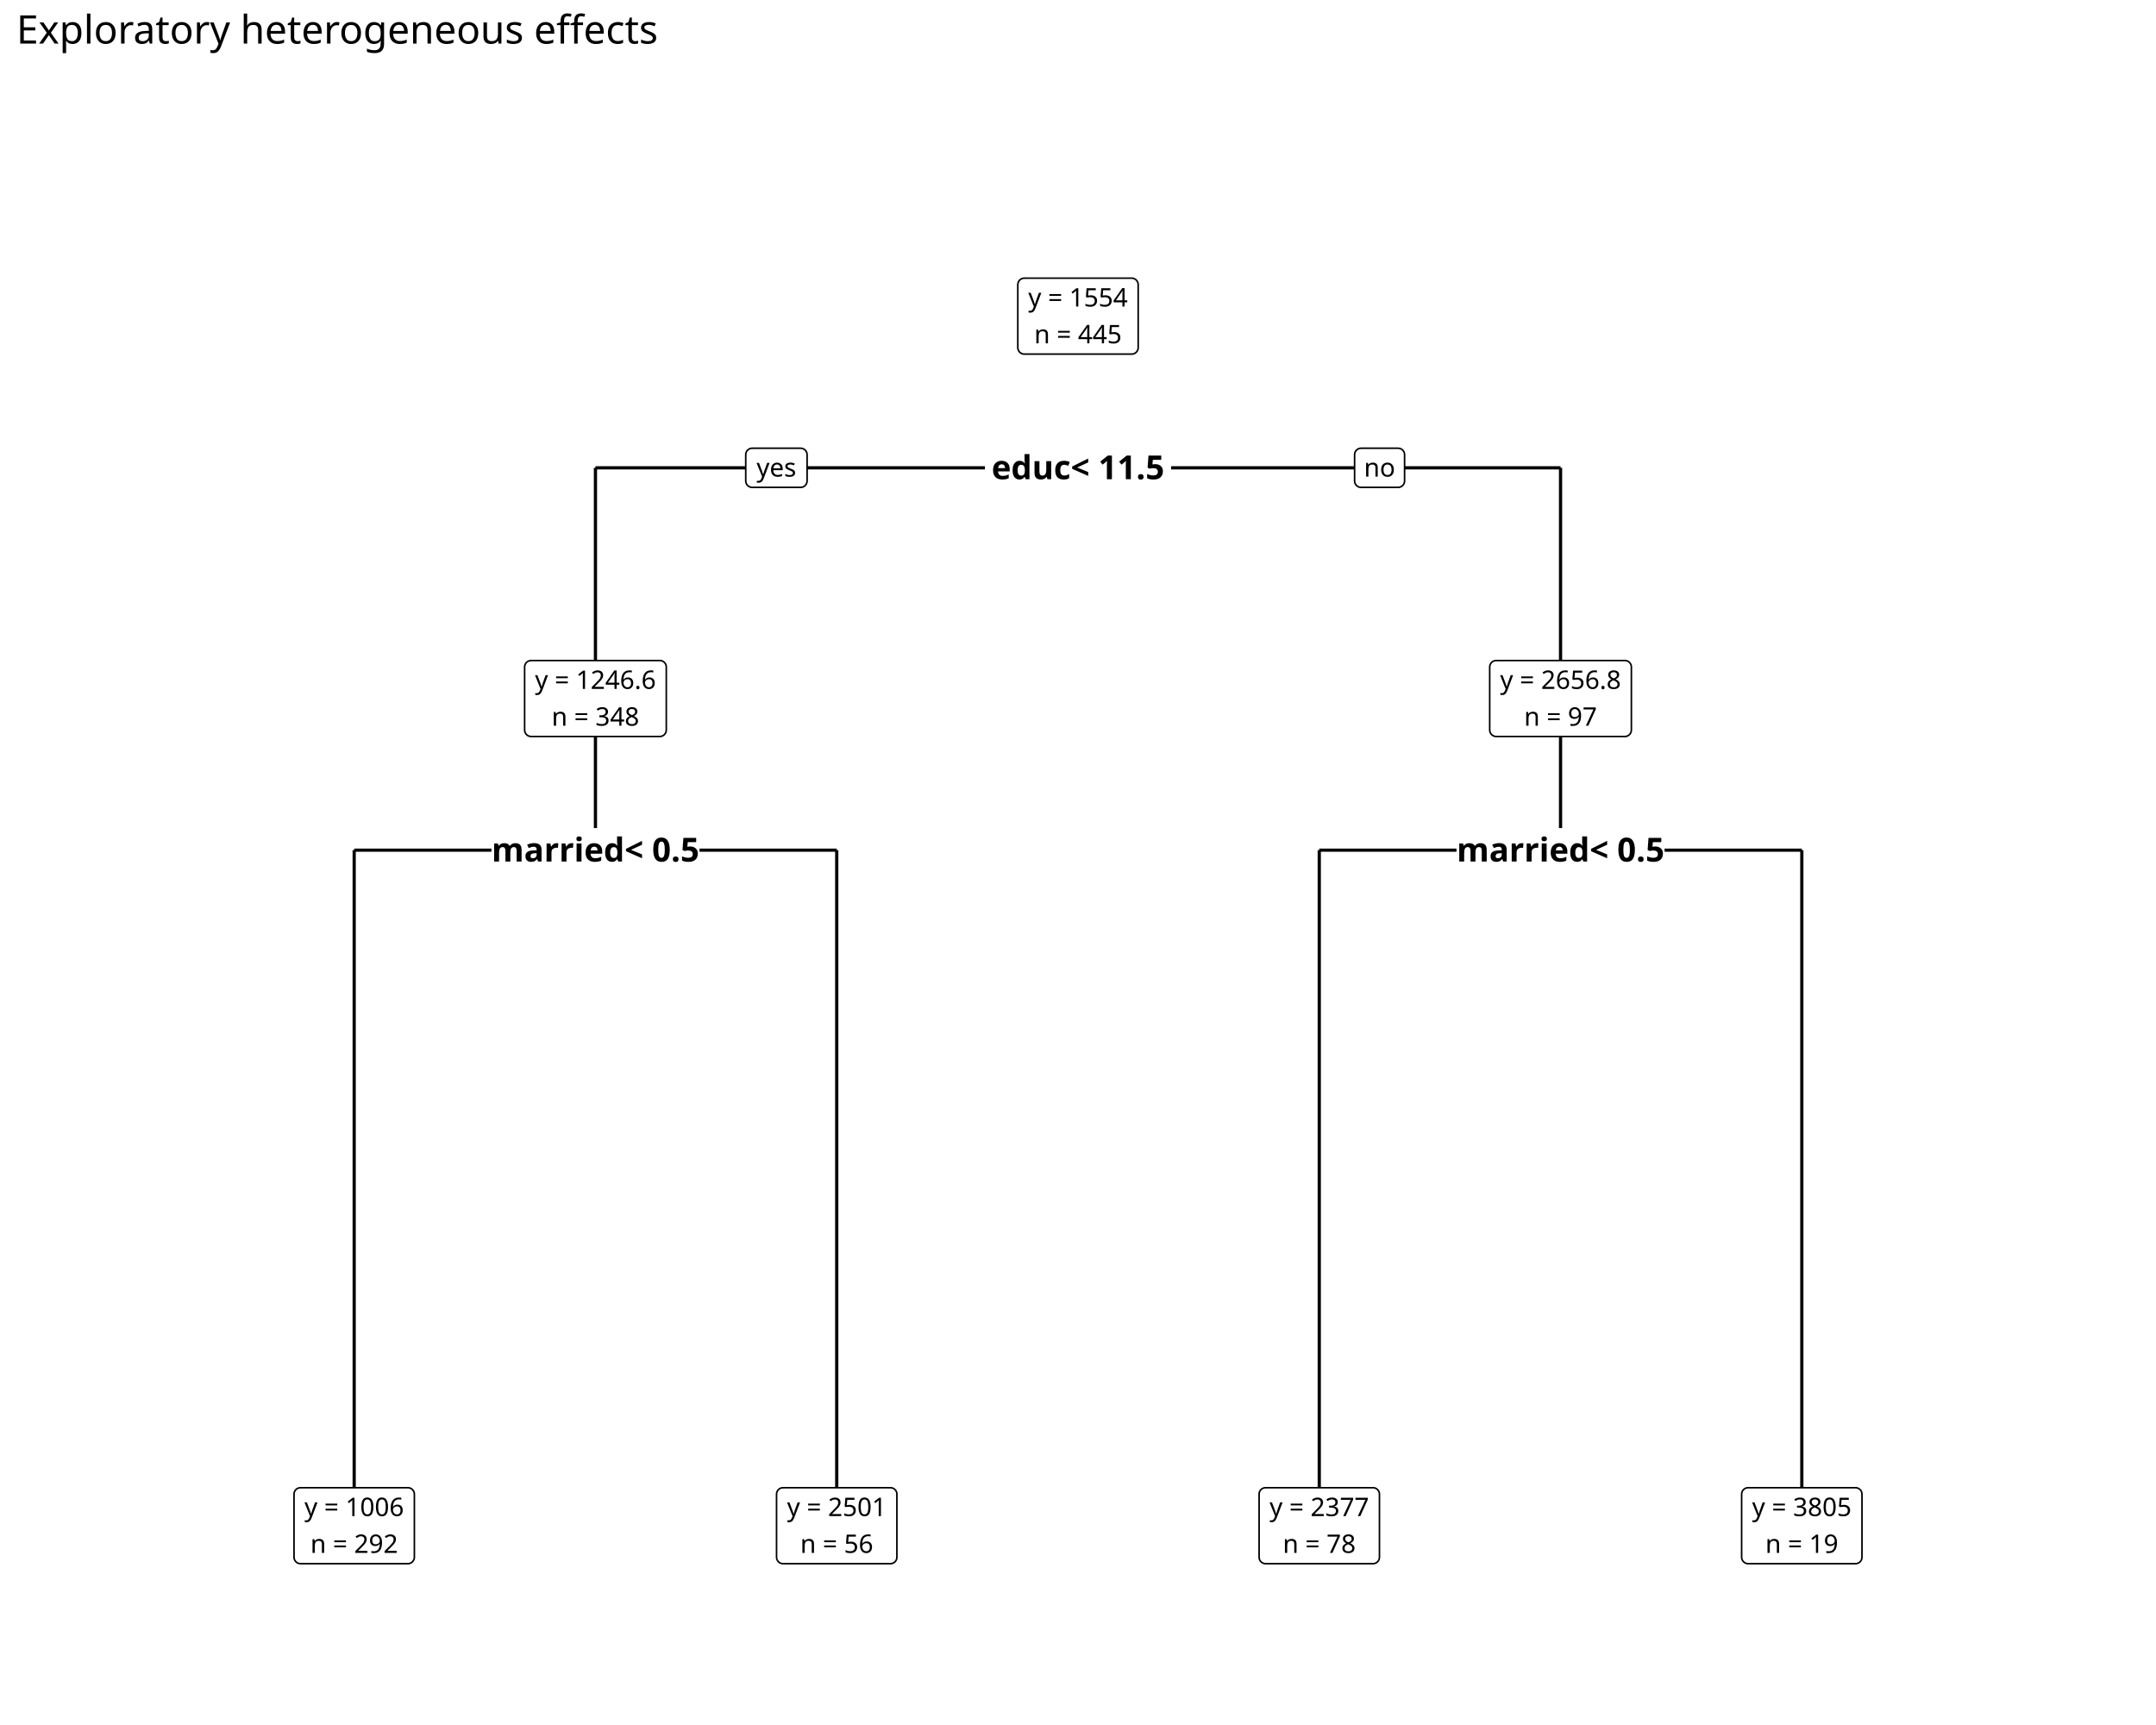
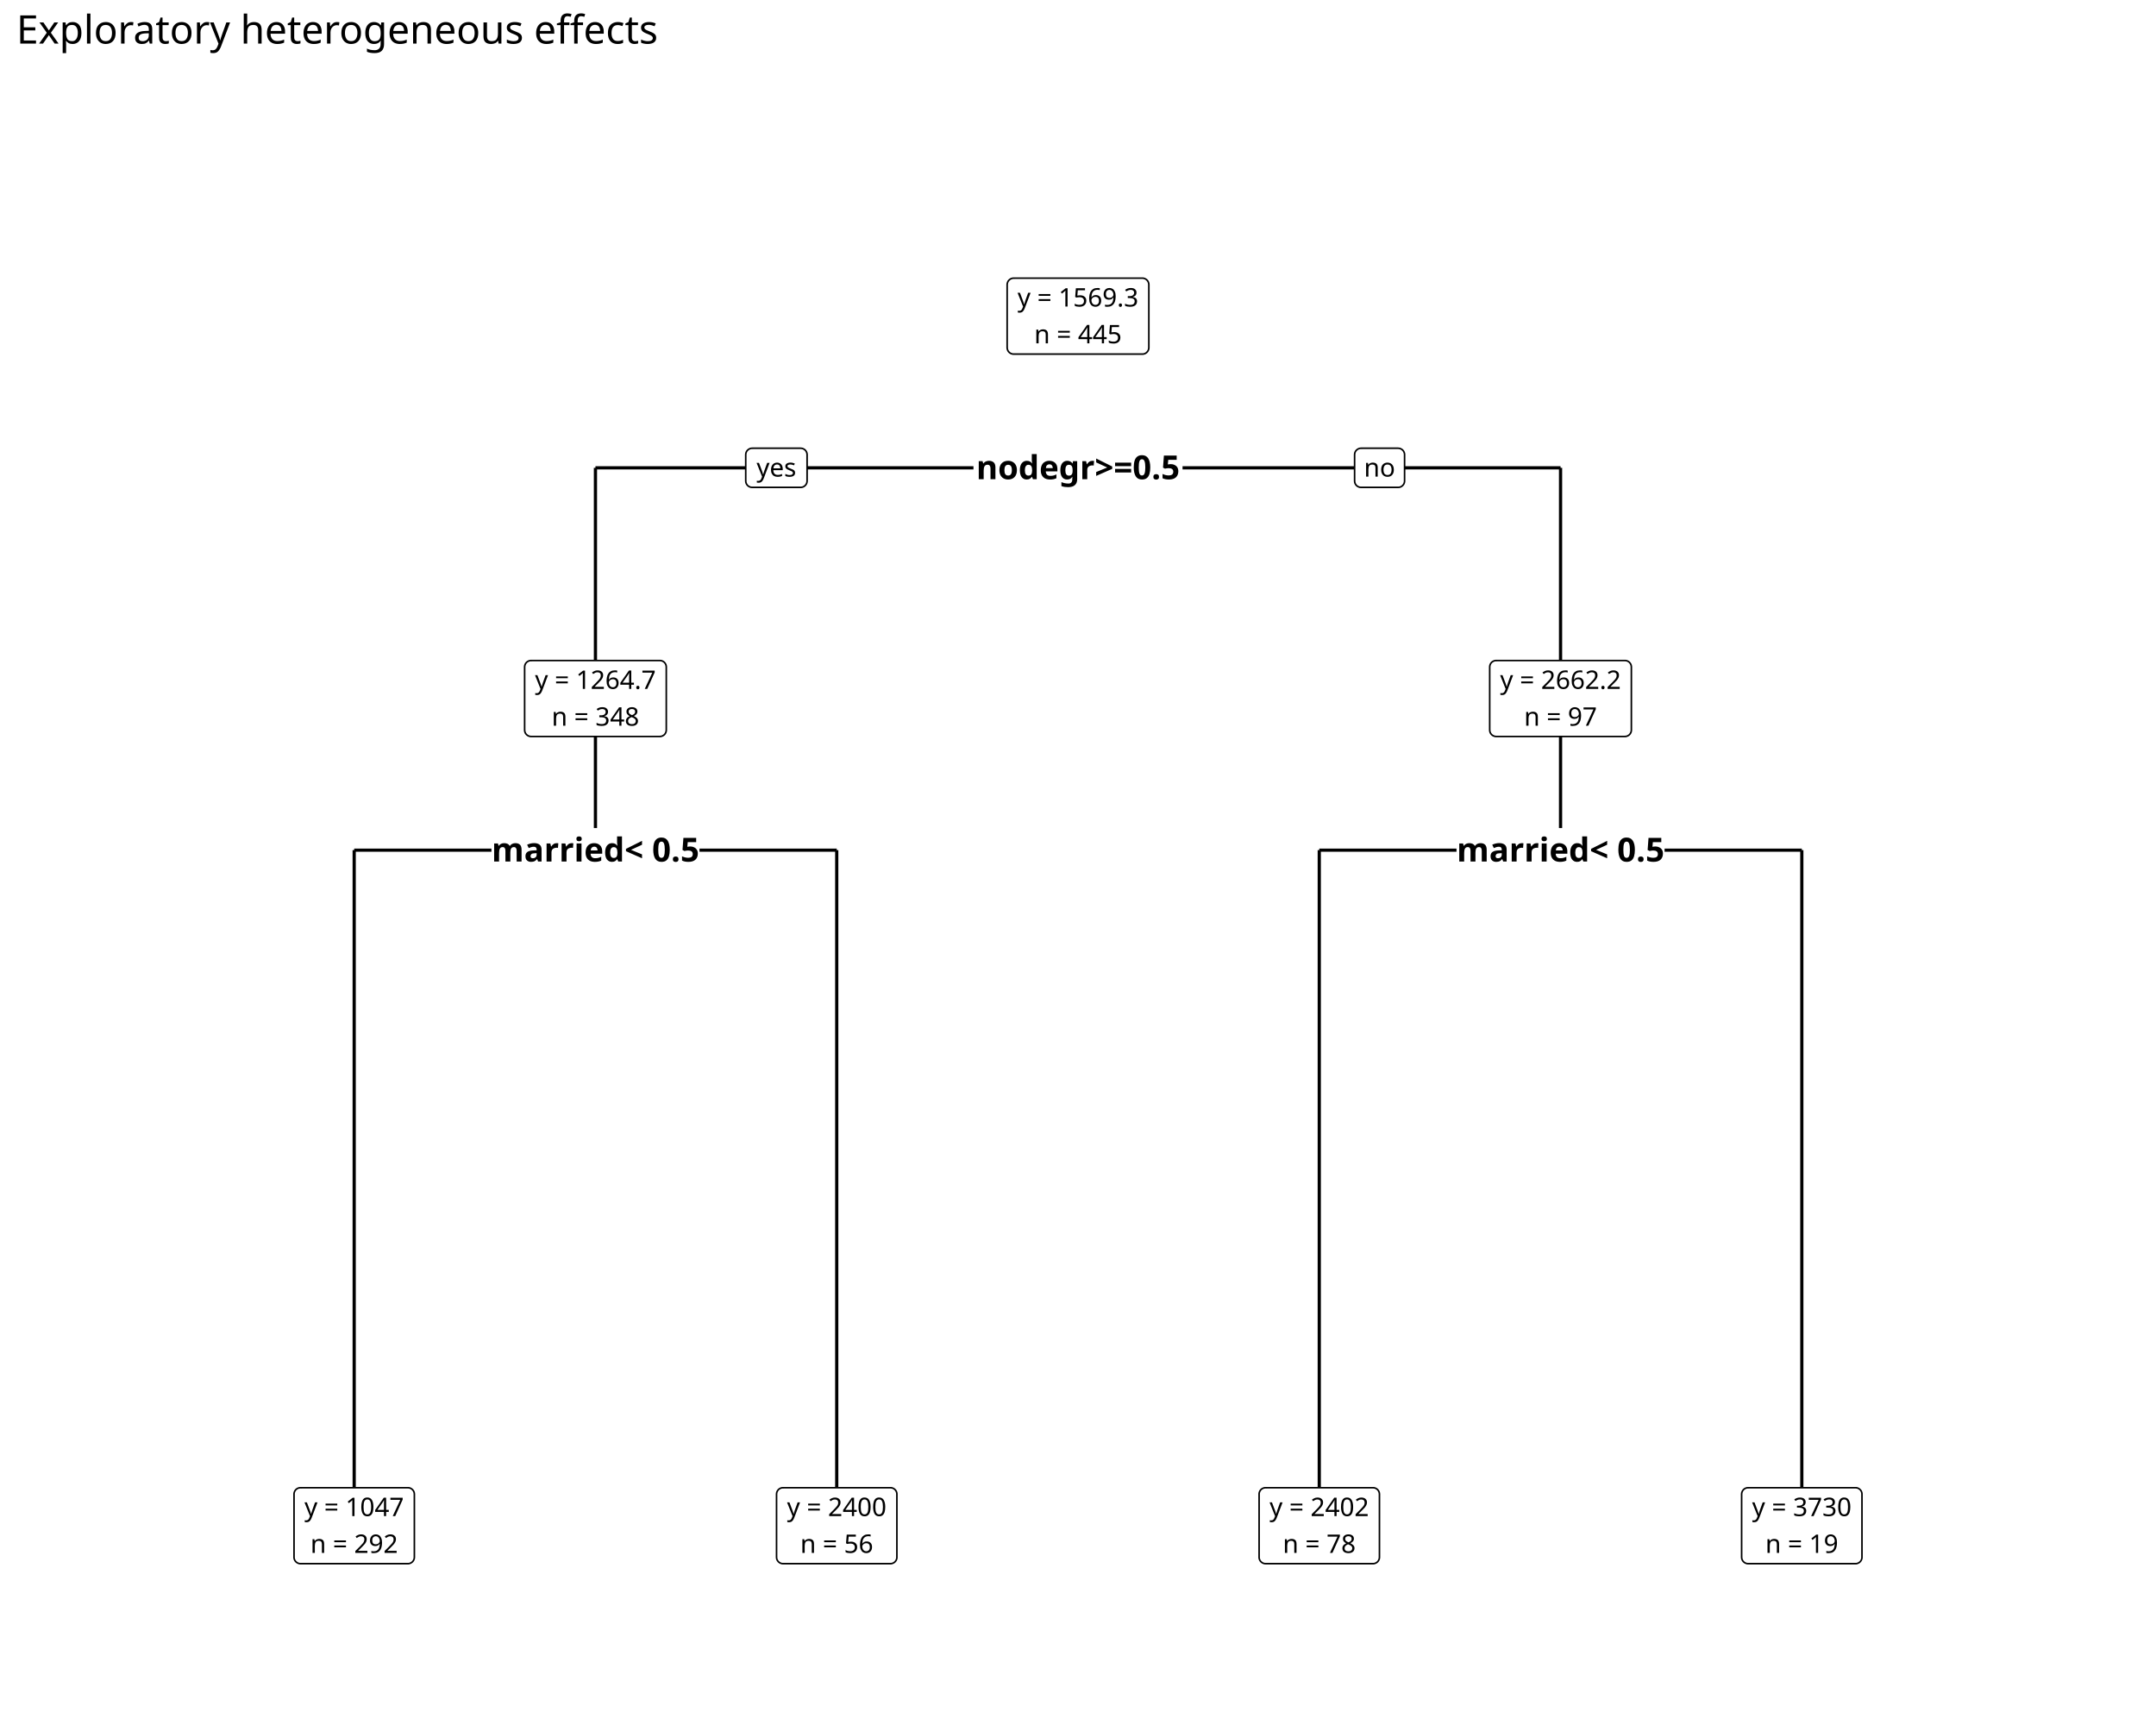
<svg xmlns="http://www.w3.org/2000/svg" class="svglite" data-engine-version="2.0" width="720.00pt" height="576.00pt" viewBox="0 0 720.00 576.00">
  <defs>
    <style type="text/css">
    .svglite line, .svglite polyline, .svglite polygon, .svglite path, .svglite rect, .svglite circle {
      fill: none;
      stroke: #000000;
      stroke-linecap: round;
      stroke-linejoin: round;
      stroke-miterlimit: 10.00;
    }
  </style>
  </defs>
  <rect width="100%" height="100%" style="stroke: none; fill: #FFFFFF;" />
  <defs>
    <clipPath id="cpMC4wMHw3MjAuMDB8MC4wMHw1NzYuMDA=">
      <rect x="0.00" y="0.00" width="720.00" height="576.00" />
    </clipPath>
  </defs>
  <g clip-path="url(#cpMC4wMHw3MjAuMDB8MC4wMHw1NzYuMDA=)">
    <rect x="0.00" y="0.00" width="720.00" height="576.00" style="stroke-width: 1.07; stroke: #FFFFFF; fill: #FFFFFF;" />
  </g>
  <defs>
    <clipPath id="cpNS40OHw3MTQuNTJ8MjIuNzh8NTcwLjUy">
      <rect x="5.48" y="22.78" width="709.04" height="547.74" />
    </clipPath>
  </defs>
  <g clip-path="url(#cpNS40OHw3MTQuNTJ8MjIuNzh8NTcwLjUy)">
    <line x1="198.85" y1="156.21" x2="198.85" y2="283.88" style="stroke-width: 1.07; stroke-linecap: butt;" />
    <line x1="198.85" y1="156.21" x2="521.15" y2="156.21" style="stroke-width: 1.07; stroke-linecap: butt;" />
    <line x1="521.15" y1="156.21" x2="521.15" y2="283.88" style="stroke-width: 1.07; stroke-linecap: butt;" />
    <line x1="118.28" y1="509.45" x2="118.28" y2="283.88" style="stroke-width: 1.07; stroke-linecap: butt;" />
    <line x1="118.28" y1="283.88" x2="279.43" y2="283.88" style="stroke-width: 1.07; stroke-linecap: butt;" />
    <line x1="279.43" y1="509.45" x2="279.43" y2="283.88" style="stroke-width: 1.07; stroke-linecap: butt;" />
    <line x1="440.57" y1="509.45" x2="440.57" y2="283.88" style="stroke-width: 1.07; stroke-linecap: butt;" />
    <line x1="440.57" y1="283.88" x2="601.72" y2="283.88" style="stroke-width: 1.07; stroke-linecap: butt;" />
    <line x1="601.72" y1="509.45" x2="601.72" y2="283.88" style="stroke-width: 1.07; stroke-linecap: butt;" />
    <polygon points="251.20,162.74 267.37,162.74 267.28,162.74 267.63,162.73 267.97,162.66 268.30,162.54 268.60,162.36 268.87,162.14 269.10,161.88 269.28,161.59 269.42,161.27 269.50,160.93 269.53,160.58 269.53,160.58 269.53,151.83 269.53,151.83 269.50,151.48 269.42,151.15 269.28,150.83 269.10,150.53 268.87,150.27 268.60,150.05 268.30,149.88 267.97,149.75 267.63,149.69 267.37,149.67 251.20,149.67 251.46,149.69 251.11,149.67 250.77,149.71 250.43,149.81 250.12,149.96 249.83,150.16 249.58,150.40 249.37,150.67 249.21,150.98 249.10,151.31 249.05,151.66 249.04,151.83 249.04,160.58 249.05,160.41 249.05,160.76 249.10,161.10 249.21,161.43 249.37,161.74 249.58,162.02 249.83,162.26 250.12,162.45 250.43,162.60 250.77,162.70 251.11,162.74 " style="stroke-width: 0.53; fill: #FFFFFF;" />
    <text x="259.28" y="159.14" text-anchor="middle" style="font-size: 8.54px; font-family: sans;" textLength="13.29px" lengthAdjust="spacingAndGlyphs">yes</text>
    <polygon points="454.53,162.74 466.90,162.74 466.82,162.74 467.16,162.73 467.50,162.66 467.83,162.54 468.13,162.36 468.40,162.14 468.63,161.88 468.82,161.59 468.95,161.27 469.04,160.93 469.06,160.58 469.06,160.58 469.06,151.83 469.06,151.83 469.04,151.48 468.95,151.15 468.82,150.83 468.63,150.53 468.40,150.27 468.13,150.05 467.83,149.88 467.50,149.75 467.16,149.69 466.90,149.67 454.53,149.67 454.79,149.69 454.44,149.67 454.10,149.71 453.76,149.81 453.45,149.96 453.16,150.16 452.91,150.40 452.70,150.67 452.54,150.98 452.43,151.31 452.38,151.66 452.37,151.83 452.37,160.58 452.38,160.41 452.38,160.76 452.43,161.10 452.54,161.43 452.70,161.74 452.91,162.02 453.16,162.26 453.45,162.45 453.76,162.60 454.10,162.70 454.44,162.74 " style="stroke-width: 0.53; fill: #FFFFFF;" />
    <text x="460.72" y="159.14" text-anchor="middle" style="font-size: 8.54px; font-family: sans;" textLength="9.50px" lengthAdjust="spacingAndGlyphs">no</text>
    <polygon points="100.35,522.13 136.22,522.13 136.13,522.13 136.48,522.12 136.82,522.05 137.14,521.92 137.44,521.75 137.71,521.53 137.94,521.27 138.13,520.97 138.27,520.66 138.35,520.32 138.38,519.97 138.38,519.97 138.38,498.93 138.38,498.93 138.35,498.58 138.27,498.24 138.13,497.92 137.94,497.63 137.71,497.37 137.44,497.15 137.14,496.97 136.82,496.85 136.48,496.78 136.22,496.77 100.35,496.77 100.61,496.78 100.26,496.77 99.91,496.81 99.58,496.91 99.27,497.05 98.98,497.25 98.73,497.49 98.52,497.77 98.36,498.08 98.25,498.41 98.19,498.75 98.19,498.93 98.19,519.97 98.19,519.80 98.19,520.14 98.25,520.49 98.36,520.82 98.52,521.13 98.73,521.40 98.98,521.64 99.27,521.84 99.58,521.99 99.91,522.09 100.26,522.13 " style="stroke-width: 0.53; fill: #FFFFFF;" />
-     <text x="118.28" y="506.24" text-anchor="middle" style="font-size: 8.54px; font-family: sans;" textLength="32.99px" lengthAdjust="spacingAndGlyphs">y = 1006</text>
+     <text x="118.28" y="506.24" text-anchor="middle" style="font-size: 8.54px; font-family: sans;" textLength="32.99px" lengthAdjust="spacingAndGlyphs">y = 1047</text>
    <text x="118.28" y="518.53" text-anchor="middle" style="font-size: 8.54px; font-family: sans;" textLength="28.72px" lengthAdjust="spacingAndGlyphs">n = 292</text>
    <polygon points="261.49,522.13 297.36,522.13 297.28,522.13 297.62,522.12 297.96,522.05 298.29,521.92 298.59,521.75 298.86,521.53 299.09,521.27 299.28,520.97 299.41,520.66 299.50,520.32 299.52,519.97 299.52,519.97 299.52,498.93 299.52,498.93 299.50,498.58 299.41,498.24 299.28,497.92 299.09,497.63 298.86,497.37 298.59,497.15 298.29,496.97 297.96,496.85 297.62,496.78 297.36,496.77 261.49,496.77 261.75,496.78 261.40,496.77 261.06,496.81 260.72,496.91 260.41,497.05 260.12,497.25 259.87,497.49 259.67,497.77 259.50,498.08 259.39,498.41 259.34,498.75 259.33,498.93 259.33,519.97 259.34,519.80 259.34,520.14 259.39,520.49 259.50,520.82 259.67,521.13 259.87,521.40 260.12,521.64 260.41,521.84 260.72,521.99 261.06,522.09 261.40,522.13 " style="stroke-width: 0.53; fill: #FFFFFF;" />
-     <text x="279.43" y="506.24" text-anchor="middle" style="font-size: 8.54px; font-family: sans;" textLength="32.99px" lengthAdjust="spacingAndGlyphs">y = 2501</text>
+     <text x="279.43" y="506.24" text-anchor="middle" style="font-size: 8.54px; font-family: sans;" textLength="32.99px" lengthAdjust="spacingAndGlyphs">y = 2400</text>
    <text x="279.43" y="518.53" text-anchor="middle" style="font-size: 8.54px; font-family: sans;" textLength="23.97px" lengthAdjust="spacingAndGlyphs">n = 56</text>
    <polygon points="422.64,522.13 458.51,522.13 458.42,522.13 458.77,522.12 459.11,522.05 459.44,521.92 459.74,521.75 460.01,521.53 460.24,521.27 460.42,520.97 460.56,520.66 460.64,520.32 460.67,519.97 460.67,519.97 460.67,498.93 460.67,498.93 460.64,498.58 460.56,498.24 460.42,497.92 460.24,497.63 460.01,497.37 459.74,497.15 459.44,496.97 459.11,496.85 458.77,496.78 458.51,496.77 422.64,496.77 422.90,496.78 422.55,496.77 422.20,496.81 421.87,496.91 421.56,497.05 421.27,497.25 421.02,497.49 420.81,497.77 420.65,498.08 420.54,498.41 420.48,498.75 420.48,498.93 420.48,519.97 420.48,519.80 420.48,520.14 420.54,520.49 420.65,520.82 420.81,521.13 421.02,521.40 421.27,521.64 421.56,521.84 421.87,521.99 422.20,522.09 422.55,522.13 " style="stroke-width: 0.53; fill: #FFFFFF;" />
-     <text x="440.57" y="506.24" text-anchor="middle" style="font-size: 8.54px; font-family: sans;" textLength="32.99px" lengthAdjust="spacingAndGlyphs">y = 2377</text>
+     <text x="440.57" y="506.24" text-anchor="middle" style="font-size: 8.54px; font-family: sans;" textLength="32.99px" lengthAdjust="spacingAndGlyphs">y = 2402</text>
    <text x="440.57" y="518.53" text-anchor="middle" style="font-size: 8.54px; font-family: sans;" textLength="23.97px" lengthAdjust="spacingAndGlyphs">n = 78</text>
    <polygon points="583.78,522.13 619.65,522.13 619.57,522.13 619.92,522.12 620.26,522.05 620.58,521.92 620.88,521.75 621.15,521.53 621.38,521.27 621.57,520.97 621.70,520.66 621.79,520.32 621.81,519.97 621.81,519.97 621.81,498.93 621.81,498.93 621.79,498.58 621.70,498.24 621.57,497.92 621.38,497.63 621.15,497.37 620.88,497.15 620.58,496.97 620.26,496.85 619.92,496.78 619.65,496.77 583.78,496.77 584.04,496.78 583.70,496.77 583.35,496.81 583.02,496.91 582.70,497.05 582.42,497.25 582.17,497.49 581.96,497.77 581.80,498.08 581.68,498.41 581.63,498.75 581.62,498.93 581.62,519.97 581.63,519.80 581.63,520.14 581.68,520.49 581.80,520.82 581.96,521.13 582.17,521.40 582.42,521.64 582.70,521.84 583.02,521.99 583.35,522.09 583.70,522.13 " style="stroke-width: 0.53; fill: #FFFFFF;" />
-     <text x="601.72" y="506.24" text-anchor="middle" style="font-size: 8.54px; font-family: sans;" textLength="32.99px" lengthAdjust="spacingAndGlyphs">y = 3805</text>
+     <text x="601.72" y="506.24" text-anchor="middle" style="font-size: 8.54px; font-family: sans;" textLength="32.99px" lengthAdjust="spacingAndGlyphs">y = 3730</text>
    <text x="601.72" y="518.53" text-anchor="middle" style="font-size: 8.54px; font-family: sans;" textLength="23.97px" lengthAdjust="spacingAndGlyphs">n = 19</text>
-     <polygon points="342.06,118.24 377.94,118.24 377.85,118.24 378.20,118.23 378.54,118.16 378.86,118.04 379.16,117.86 379.43,117.64 379.66,117.38 379.85,117.09 379.99,116.77 380.07,116.43 380.10,116.08 380.10,116.08 380.10,95.04 380.10,95.04 380.07,94.69 379.99,94.35 379.85,94.03 379.66,93.74 379.43,93.48 379.16,93.26 378.86,93.09 378.54,92.96 378.20,92.89 377.94,92.88 342.06,92.88 342.32,92.89 341.98,92.88 341.63,92.92 341.30,93.02 340.98,93.17 340.70,93.37 340.45,93.61 340.24,93.88 340.08,94.19 339.97,94.52 339.91,94.86 339.90,95.04 339.90,116.08 339.91,115.91 339.91,116.26 339.97,116.60 340.08,116.93 340.24,117.24 340.45,117.52 340.70,117.76 340.98,117.95 341.30,118.10 341.63,118.20 341.98,118.24 " style="stroke-width: 0.53; fill: #FFFFFF;" />
-     <text x="360.00" y="102.35" text-anchor="middle" style="font-size: 8.54px; font-family: sans;" textLength="32.99px" lengthAdjust="spacingAndGlyphs">y = 1554</text>
+     <polygon points="338.50,118.24 381.50,118.24 381.41,118.24 381.76,118.23 382.10,118.16 382.42,118.04 382.72,117.86 382.99,117.64 383.22,117.38 383.41,117.09 383.54,116.77 383.63,116.43 383.66,116.08 383.66,116.08 383.66,95.04 383.66,95.04 383.63,94.69 383.54,94.35 383.41,94.03 383.22,93.74 382.99,93.48 382.72,93.26 382.42,93.09 382.10,92.96 381.76,92.89 381.50,92.88 338.50,92.88 338.76,92.89 338.42,92.88 338.07,92.92 337.74,93.02 337.42,93.17 337.14,93.37 336.89,93.61 336.68,93.88 336.52,94.19 336.41,94.52 336.35,94.86 336.34,95.04 336.34,116.08 336.35,115.91 336.35,116.26 336.41,116.60 336.52,116.93 336.68,117.24 336.89,117.52 337.14,117.76 337.42,117.95 337.74,118.10 338.07,118.20 338.42,118.24 " style="stroke-width: 0.53; fill: #FFFFFF;" />
+     <text x="360.00" y="102.35" text-anchor="middle" style="font-size: 8.54px; font-family: sans;" textLength="40.11px" lengthAdjust="spacingAndGlyphs">y = 1569.3</text>
    <text x="360.00" y="114.64" text-anchor="middle" style="font-size: 8.54px; font-family: sans;" textLength="28.72px" lengthAdjust="spacingAndGlyphs">n = 445</text>
    <polygon points="177.36,245.92 220.35,245.92 220.26,245.92 220.61,245.91 220.95,245.84 221.28,245.71 221.58,245.54 221.85,245.32 222.08,245.06 222.26,244.77 222.40,244.45 222.48,244.11 222.51,243.76 222.51,243.76 222.51,222.72 222.51,222.72 222.48,222.37 222.40,222.03 222.26,221.71 222.08,221.42 221.85,221.16 221.58,220.94 221.28,220.76 220.95,220.64 220.61,220.57 220.35,220.56 177.36,220.56 177.62,220.57 177.27,220.56 176.93,220.60 176.59,220.70 176.28,220.85 175.99,221.04 175.74,221.28 175.53,221.56 175.37,221.87 175.26,222.20 175.21,222.54 175.20,222.72 175.20,243.76 175.21,243.59 175.21,243.94 175.26,244.28 175.37,244.61 175.53,244.92 175.74,245.19 175.99,245.43 176.28,245.63 176.59,245.78 176.93,245.88 177.27,245.92 " style="stroke-width: 0.53; fill: #FFFFFF;" />
-     <text x="198.85" y="230.03" text-anchor="middle" style="font-size: 8.54px; font-family: sans;" textLength="40.11px" lengthAdjust="spacingAndGlyphs">y = 1246.6</text>
+     <text x="198.85" y="230.03" text-anchor="middle" style="font-size: 8.54px; font-family: sans;" textLength="40.11px" lengthAdjust="spacingAndGlyphs">y = 1264.7</text>
    <text x="198.85" y="242.32" text-anchor="middle" style="font-size: 8.54px; font-family: sans;" textLength="28.72px" lengthAdjust="spacingAndGlyphs">n = 348</text>
    <polygon points="499.65,245.92 542.64,245.92 542.55,245.92 542.90,245.91 543.24,245.84 543.57,245.71 543.87,245.54 544.14,245.32 544.37,245.06 544.55,244.77 544.69,244.45 544.77,244.11 544.80,243.76 544.80,243.76 544.80,222.72 544.80,222.72 544.77,222.37 544.69,222.03 544.55,221.71 544.37,221.42 544.14,221.16 543.87,220.94 543.57,220.76 543.24,220.64 542.90,220.57 542.64,220.56 499.65,220.56 499.91,220.57 499.56,220.56 499.22,220.60 498.88,220.70 498.57,220.85 498.28,221.04 498.03,221.28 497.82,221.56 497.66,221.87 497.55,222.20 497.50,222.54 497.49,222.72 497.49,243.76 497.50,243.59 497.50,243.94 497.55,244.28 497.66,244.61 497.82,244.92 498.03,245.19 498.28,245.43 498.57,245.63 498.88,245.78 499.22,245.88 499.56,245.92 " style="stroke-width: 0.53; fill: #FFFFFF;" />
-     <text x="521.15" y="230.03" text-anchor="middle" style="font-size: 8.54px; font-family: sans;" textLength="40.11px" lengthAdjust="spacingAndGlyphs">y = 2656.8</text>
+     <text x="521.15" y="230.03" text-anchor="middle" style="font-size: 8.54px; font-family: sans;" textLength="40.11px" lengthAdjust="spacingAndGlyphs">y = 2662.2</text>
    <text x="521.15" y="242.32" text-anchor="middle" style="font-size: 8.54px; font-family: sans;" textLength="23.97px" lengthAdjust="spacingAndGlyphs">n = 97</text>
-     <polygon points="331.08,163.61 388.92,163.61 388.83,163.60 389.18,163.59 389.52,163.52 389.84,163.40 390.14,163.22 390.41,163.00 390.64,162.74 390.83,162.45 390.96,162.13 391.05,161.79 391.08,161.45 391.08,161.45 391.08,150.97 391.08,150.97 391.05,150.62 390.96,150.28 390.83,149.96 390.64,149.67 390.41,149.41 390.14,149.19 389.84,149.02 389.52,148.89 389.18,148.82 388.92,148.81 331.08,148.81 331.34,148.82 331.00,148.81 330.65,148.85 330.32,148.95 330.00,149.10 329.72,149.29 329.47,149.54 329.26,149.81 329.10,150.12 328.99,150.45 328.93,150.79 328.92,150.97 328.92,161.45 328.93,161.27 328.93,161.62 328.99,161.96 329.10,162.29 329.26,162.60 329.47,162.88 329.72,163.12 330.00,163.32 330.32,163.46 330.65,163.56 331.00,163.60 " style="stroke-width: nan; stroke: none; fill: #FFFFFF;" />
-     <text x="360.00" y="160.01" text-anchor="middle" style="font-size: 11.04px; font-weight: bold; font-family: sans;" textLength="54.95px" lengthAdjust="spacingAndGlyphs">educ&lt; 11.5</text>
+     <polygon points="327.25,163.61 392.75,163.61 392.67,163.60 393.01,163.59 393.35,163.52 393.68,163.40 393.98,163.22 394.25,163.00 394.48,162.74 394.67,162.45 394.80,162.13 394.89,161.79 394.91,161.45 394.91,161.45 394.91,150.97 394.91,150.97 394.89,150.62 394.80,150.28 394.67,149.96 394.48,149.67 394.25,149.41 393.98,149.19 393.68,149.02 393.35,148.89 393.01,148.82 392.75,148.81 327.25,148.81 327.51,148.82 327.16,148.81 326.81,148.85 326.48,148.95 326.17,149.10 325.88,149.29 325.63,149.54 325.42,149.81 325.26,150.12 325.15,150.45 325.09,150.79 325.09,150.97 325.09,161.45 325.09,161.27 325.09,161.62 325.15,161.96 325.26,162.29 325.42,162.60 325.63,162.88 325.88,163.12 326.17,163.32 326.48,163.46 326.81,163.56 327.16,163.60 " style="stroke-width: nan; stroke: none; fill: #FFFFFF;" />
+     <text x="360.00" y="160.01" text-anchor="middle" style="font-size: 11.04px; font-weight: bold; font-family: sans;" textLength="62.63px" lengthAdjust="spacingAndGlyphs">nodegr&gt;=0.5</text>
    <polygon points="166.27,291.28 231.44,291.28 231.35,291.28 231.70,291.27 232.04,291.20 232.37,291.07 232.67,290.90 232.94,290.68 233.17,290.42 233.35,290.13 233.49,289.81 233.57,289.47 233.60,289.12 233.60,289.12 233.60,278.65 233.60,278.65 233.57,278.30 233.49,277.96 233.35,277.64 233.17,277.35 232.94,277.09 232.67,276.87 232.37,276.69 232.04,276.57 231.70,276.50 231.44,276.49 166.27,276.49 166.53,276.50 166.18,276.49 165.84,276.53 165.50,276.63 165.19,276.77 164.90,276.97 164.65,277.21 164.44,277.49 164.28,277.80 164.17,278.13 164.12,278.47 164.11,278.65 164.11,289.12 164.12,288.95 164.12,289.30 164.17,289.64 164.28,289.97 164.44,290.28 164.65,290.56 164.90,290.80 165.19,290.99 165.50,291.14 165.84,291.24 166.18,291.28 " style="stroke-width: nan; stroke: none; fill: #FFFFFF;" />
    <text x="198.85" y="287.68" text-anchor="middle" style="font-size: 11.04px; font-weight: bold; font-family: sans;" textLength="62.29px" lengthAdjust="spacingAndGlyphs">married&lt; 0.5</text>
    <polygon points="488.56,291.28 553.73,291.28 553.64,291.28 553.99,291.27 554.33,291.20 554.66,291.07 554.96,290.90 555.23,290.68 555.46,290.42 555.64,290.13 555.78,289.81 555.86,289.47 555.89,289.12 555.89,289.12 555.89,278.65 555.89,278.65 555.86,278.30 555.78,277.96 555.64,277.64 555.46,277.35 555.23,277.09 554.96,276.87 554.66,276.69 554.33,276.57 553.99,276.50 553.73,276.49 488.56,276.49 488.82,276.50 488.47,276.49 488.13,276.53 487.79,276.63 487.48,276.77 487.19,276.97 486.94,277.21 486.73,277.49 486.57,277.80 486.46,278.13 486.41,278.47 486.40,278.65 486.40,289.12 486.41,288.95 486.41,289.30 486.46,289.64 486.57,289.97 486.73,290.28 486.94,290.56 487.19,290.80 487.48,290.99 487.79,291.14 488.13,291.24 488.47,291.28 " style="stroke-width: nan; stroke: none; fill: #FFFFFF;" />
    <text x="521.15" y="287.68" text-anchor="middle" style="font-size: 11.04px; font-weight: bold; font-family: sans;" textLength="62.29px" lengthAdjust="spacingAndGlyphs">married&lt; 0.5</text>
  </g>
  <g clip-path="url(#cpMC4wMHw3MjAuMDB8MC4wMHw1NzYuMDA=)">
    <text x="5.48" y="14.56" style="font-size: 13.20px; font-family: sans;" textLength="201.09px" lengthAdjust="spacingAndGlyphs">Exploratory heterogeneous effects</text>
  </g>
</svg>
